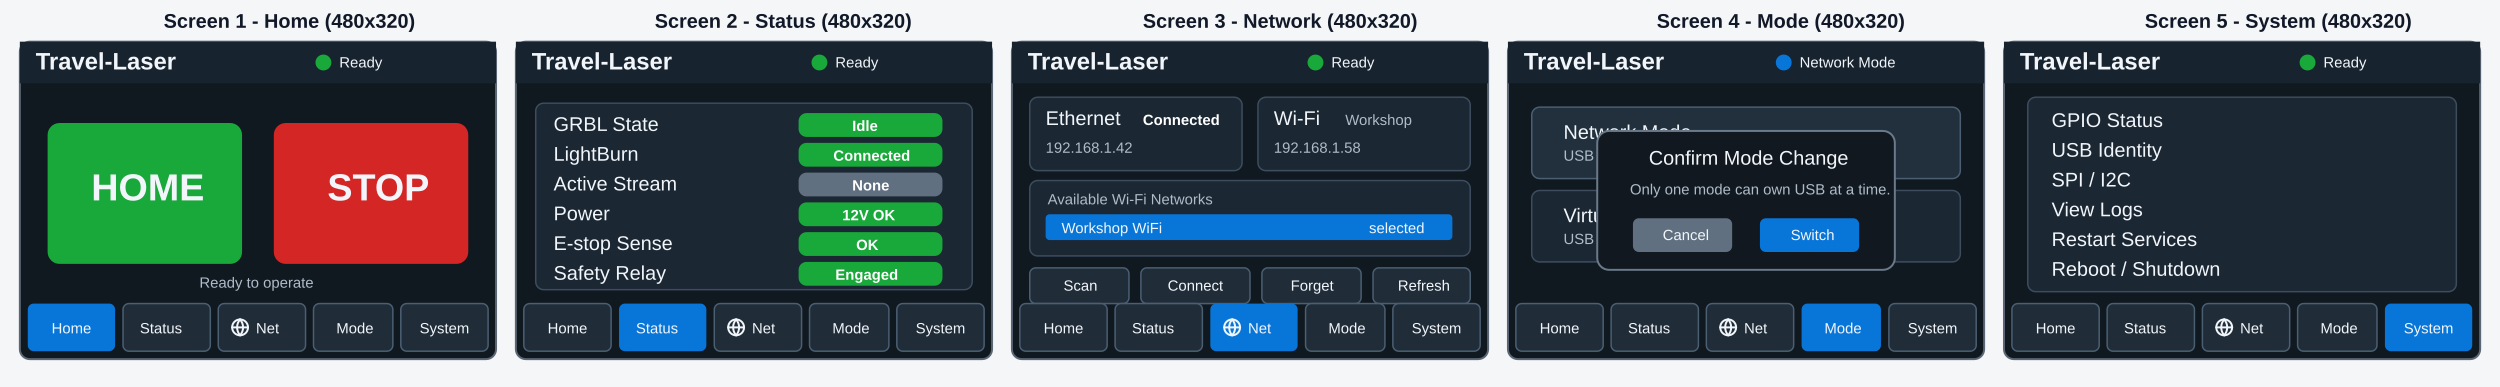
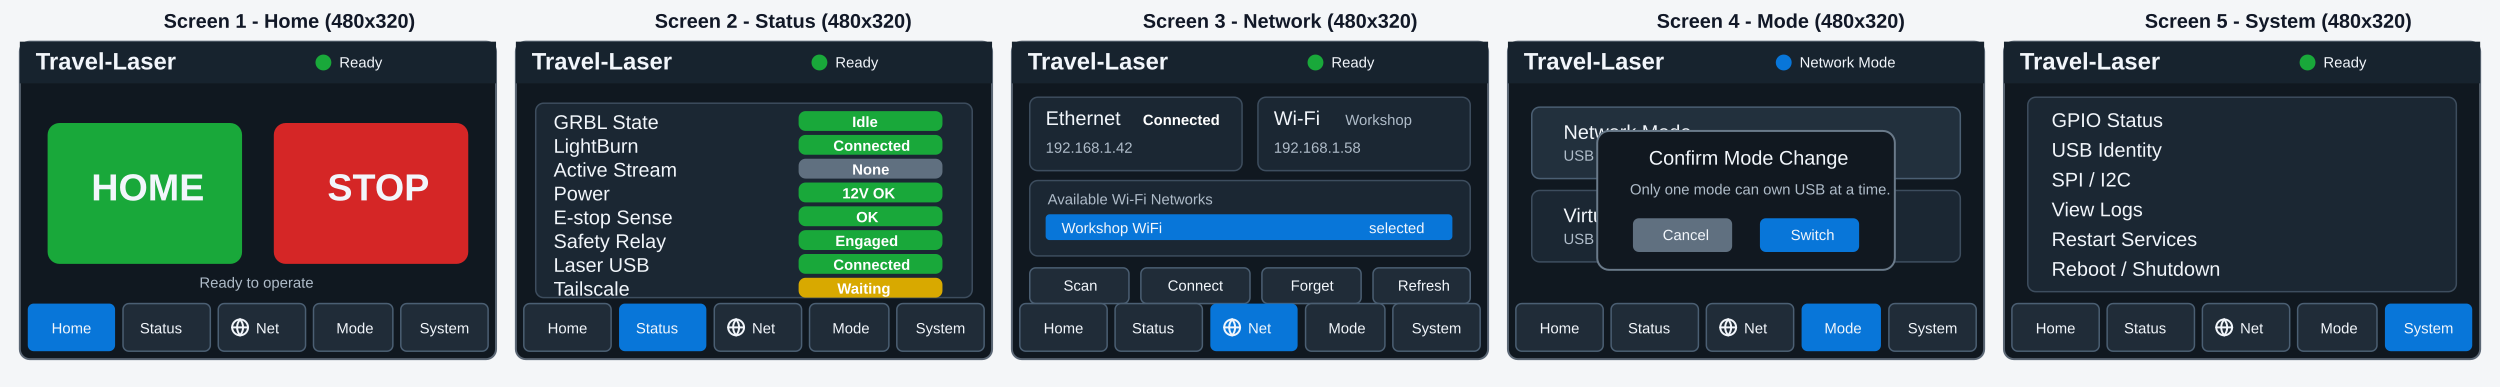
<svg xmlns="http://www.w3.org/2000/svg" width="2520" height="390" viewBox="0 0 2520 390">
  <defs>
    <style>
      .page { fill: #f4f6f8; }
      .screen { fill: #101820; stroke: #5b6775; stroke-width: 2; rx: 10; }
      .bar { fill: #17232e; }
      .panel { fill: #1b2733; stroke: #3d4d5e; stroke-width: 1.5; rx: 8; }
      .panel2 { fill: #22303d; stroke: #4b5f73; stroke-width: 1.5; rx: 8; }
      .blue { fill: #0876d9; }
      .green { fill: #19a83a; }
      .red { fill: #d52626; }
      .yellow { fill: #d8a900; }
      .gray { fill: #607080; }
      .darkBtn { fill: #202c38; stroke: #4b5f73; stroke-width: 1.5; rx: 6; }
      .text { font-family: Arial, Helvetica, sans-serif; fill: #f2f6fb; }
      .muted { font-family: Arial, Helvetica, sans-serif; fill: #afbcc9; }
      .label { font-family: Arial, Helvetica, sans-serif; fill: #111827; font-size: 20px; font-weight: 700; }
      .tiny { font-size: 13px; }
      .small { font-size: 15px; }
      .mid { font-size: 20px; }
      .big { font-size: 38px; font-weight: 700; }
      .title { font-size: 24px; font-weight: 700; }
      .pillText { font-family: Arial, Helvetica, sans-serif; fill: #ffffff; font-size: 15px; font-weight: 700; }
    </style>
    <g id="globeIcon" fill="none" stroke="#f2f6fb" stroke-width="2" stroke-linecap="round" stroke-linejoin="round">
      <circle cx="0" cy="0" r="8" />
      <path d="M-8 0H8" />
      <path d="M0 -8C2 -5.6 3 -3 3 0S2 5.6 0 8" />
      <path d="M0 -8C-2 -5.6 -3 -3 -3 0S-2 5.6 0 8" />
    </g>
  </defs>
  <rect class="page" width="2520" height="390" />
  <g transform="translate(20 42)">
    <rect class="screen" width="480" height="320" />
    <rect class="bar" width="480" height="42" />
    <text class="text title" x="16" y="28">Travel-Laser</text>
    <circle class="green" cx="306" cy="21" r="8" />
    <text class="text small" x="322" y="26">Ready</text>
    <rect class="green" x="28" y="82" width="196" height="142" rx="12" />
    <rect class="red" x="256" y="82" width="196" height="142" rx="12" />
    <text class="text big" x="72" y="160">HOME</text>
    <text class="text big" x="310" y="160">STOP</text>
    <text class="muted small" x="181" y="248">Ready to operate</text>
    <g transform="translate(8 264)">
      <rect class="blue" width="88" height="48" rx="6" />
      <text class="text small" x="24" y="30">Home</text>
      <rect class="darkBtn" x="96" width="88" height="48" />
      <text class="text small" x="113" y="30">Status</text>
      <rect class="darkBtn" x="192" width="88" height="48" />
      <use href="#globeIcon" x="214" y="24" />
      <text class="text small" x="230" y="30">Net</text>
      <rect class="darkBtn" x="288" width="80" height="48" />
      <text class="text small" x="311" y="30">Mode</text>
      <rect class="darkBtn" x="376" width="88" height="48" />
      <text class="text small" x="395" y="30">System</text>
    </g>
    <text class="label" x="145" y="-14">Screen 1 - Home (480x320)</text>
  </g>
  <g transform="translate(520 42)">
    <rect class="screen" width="480" height="320" />
    <rect class="bar" width="480" height="42" />
    <text class="text title" x="16" y="28">Travel-Laser</text>
    <circle class="green" cx="306" cy="21" r="8" />
    <text class="text small" x="322" y="26">Ready</text>
    <g transform="translate(20 62)">
-       <rect class="panel" width="440" height="188" />
+       <rect class="panel" width="440" height="196" />
      <g class="text mid">
-         <text x="18" y="28">GRBL State</text>
-         <text x="18" y="58">LightBurn</text>
-         <text x="18" y="88">Active Stream</text>
-         <text x="18" y="118">Power</text>
-         <text x="18" y="148">E-stop Sense</text>
-         <text x="18" y="178">Safety Relay</text>
+         <text x="18" y="26">GRBL State</text>
+         <text x="18" y="50">LightBurn</text>
+         <text x="18" y="74">Active Stream</text>
+         <text x="18" y="98">Power</text>
+         <text x="18" y="122">E-stop Sense</text>
+         <text x="18" y="146">Safety Relay</text>
+         <text x="18" y="170">Laser USB</text>
+         <text x="18" y="194">Tailscale</text>
      </g>
      <g>
-         <rect class="green" x="265" y="10" width="145" height="24" rx="8" />
-         <text class="pillText" x="319" y="28">Idle</text>
-         <rect class="green" x="265" y="40" width="145" height="24" rx="8" />
-         <text class="pillText" x="300" y="58">Connected</text>
-         <rect class="gray" x="265" y="70" width="145" height="24" rx="8" />
-         <text class="pillText" x="319" y="88">None</text>
-         <rect class="green" x="265" y="100" width="145" height="24" rx="8" />
-         <text class="pillText" x="309" y="118">12V OK</text>
-         <rect class="green" x="265" y="130" width="145" height="24" rx="8" />
-         <text class="pillText" x="323" y="148">OK</text>
-         <rect class="green" x="265" y="160" width="145" height="24" rx="8" />
-         <text class="pillText" x="302" y="178">Engaged</text>
+         <rect class="green" x="265" y="8" width="145" height="20" rx="7" />
+         <text class="pillText" x="319" y="24">Idle</text>
+         <rect class="green" x="265" y="32" width="145" height="20" rx="7" />
+         <text class="pillText" x="300" y="48">Connected</text>
+         <rect class="gray" x="265" y="56" width="145" height="20" rx="7" />
+         <text class="pillText" x="319" y="72">None</text>
+         <rect class="green" x="265" y="80" width="145" height="20" rx="7" />
+         <text class="pillText" x="309" y="96">12V OK</text>
+         <rect class="green" x="265" y="104" width="145" height="20" rx="7" />
+         <text class="pillText" x="323" y="120">OK</text>
+         <rect class="green" x="265" y="128" width="145" height="20" rx="7" />
+         <text class="pillText" x="302" y="144">Engaged</text>
+         <rect class="green" x="265" y="152" width="145" height="20" rx="7" />
+         <text class="pillText" x="300" y="168">Connected</text>
+         <rect class="yellow" x="265" y="176" width="145" height="20" rx="7" />
+         <text class="pillText" x="304" y="192">Waiting</text>
      </g>
    </g>
    <g transform="translate(8 264)">
      <rect class="darkBtn" width="88" height="48" />
      <text class="text small" x="24" y="30">Home</text>
      <rect class="blue" x="96" width="88" height="48" rx="6" />
      <text class="text small" x="113" y="30">Status</text>
      <rect class="darkBtn" x="192" width="88" height="48" />
      <use href="#globeIcon" x="214" y="24" />
      <text class="text small" x="230" y="30">Net</text>
      <rect class="darkBtn" x="288" width="80" height="48" />
      <text class="text small" x="311" y="30">Mode</text>
      <rect class="darkBtn" x="376" width="88" height="48" />
      <text class="text small" x="395" y="30">System</text>
    </g>
    <text class="label" x="140" y="-14">Screen 2 - Status (480x320)</text>
  </g>
  <g transform="translate(1020 42)">
    <rect class="screen" width="480" height="320" />
    <rect class="bar" width="480" height="42" />
    <text class="text title" x="16" y="28">Travel-Laser</text>
    <circle class="green" cx="306" cy="21" r="8" />
    <text class="text small" x="322" y="26">Ready</text>
    <rect class="panel" x="18" y="56" width="214" height="74" />
    <text class="text mid" x="34" y="84">Ethernet</text>
    <text class="pillText" x="132" y="84">Connected</text>
    <text class="muted small" x="34" y="112">192.168.1.42</text>
    <rect class="panel" x="248" y="56" width="214" height="74" />
    <text class="text mid" x="264" y="84">Wi-Fi</text>
    <text class="muted small" x="336" y="84">Workshop</text>
    <text class="muted small" x="264" y="112">192.168.1.58</text>
    <rect class="panel" x="18" y="140" width="444" height="76" />
    <text class="muted small" x="36" y="164">Available Wi-Fi Networks</text>
    <rect class="blue" x="34" y="174" width="410" height="26" rx="4" />
    <text class="text small" x="50" y="193">Workshop WiFi</text>
    <text class="text small" x="360" y="193">selected</text>
    <g transform="translate(18 228)">
      <rect class="darkBtn" width="100" height="36" />
      <text class="text small" x="34" y="23">Scan</text>
      <rect class="darkBtn" x="112" width="110" height="36" />
      <text class="text small" x="139" y="23">Connect</text>
      <rect class="darkBtn" x="234" width="100" height="36" />
      <text class="text small" x="263" y="23">Forget</text>
      <rect class="darkBtn" x="346" width="98" height="36" />
      <text class="text small" x="371" y="23">Refresh</text>
    </g>
    <g transform="translate(8 264)">
      <rect class="darkBtn" width="88" height="48" />
      <text class="text small" x="24" y="30">Home</text>
      <rect class="darkBtn" x="96" width="88" height="48" />
      <text class="text small" x="113" y="30">Status</text>
      <rect class="blue" x="192" width="88" height="48" rx="6" />
      <use href="#globeIcon" x="214" y="24" />
      <text class="text small" x="230" y="30">Net</text>
      <rect class="darkBtn" x="288" width="80" height="48" />
      <text class="text small" x="311" y="30">Mode</text>
      <rect class="darkBtn" x="376" width="88" height="48" />
      <text class="text small" x="395" y="30">System</text>
    </g>
    <text class="label" x="132" y="-14">Screen 3 - Network (480x320)</text>
  </g>
  <g transform="translate(1520 42)">
    <rect class="screen" width="480" height="320" />
    <rect class="bar" width="480" height="42" />
    <text class="text title" x="16" y="28">Travel-Laser</text>
    <circle class="blue" cx="278" cy="21" r="8" />
    <text class="text small" x="294" y="26">Network Mode</text>
    <rect class="panel2" x="24" y="66" width="432" height="72" />
    <text class="text mid" x="56" y="98">Network Mode</text>
    <text class="muted small" x="56" y="120">USB connected to Orange Pi</text>
    <rect class="panel" x="24" y="150" width="432" height="72" />
    <text class="text mid" x="56" y="182">VirtualHere Service Mode</text>
    <text class="muted small" x="56" y="204">USB shared over network</text>
    <rect x="90" y="90" width="300" height="140" rx="12" fill="#111820" stroke="#6a7a8a" stroke-width="2" />
    <text class="text mid" x="142" y="124">Confirm Mode Change</text>
    <text class="muted small" x="123" y="154">Only one mode can own USB at a time.</text>
    <rect class="gray" x="126" y="178" width="100" height="34" rx="6" />
    <text class="text small" x="156" y="200">Cancel</text>
    <rect class="blue" x="254" y="178" width="100" height="34" rx="6" />
    <text class="text small" x="285" y="200">Switch</text>
    <g transform="translate(8 264)">
      <rect class="darkBtn" width="88" height="48" />
      <text class="text small" x="24" y="30">Home</text>
      <rect class="darkBtn" x="96" width="88" height="48" />
      <text class="text small" x="113" y="30">Status</text>
      <rect class="darkBtn" x="192" width="88" height="48" />
      <use href="#globeIcon" x="214" y="24" />
      <text class="text small" x="230" y="30">Net</text>
      <rect class="blue" x="288" width="80" height="48" rx="6" />
      <text class="text small" x="311" y="30">Mode</text>
      <rect class="darkBtn" x="376" width="88" height="48" />
      <text class="text small" x="395" y="30">System</text>
    </g>
    <text class="label" x="150" y="-14">Screen 4 - Mode (480x320)</text>
  </g>
  <g transform="translate(2020 42)">
    <rect class="screen" width="480" height="320" />
    <rect class="bar" width="480" height="42" />
    <text class="text title" x="16" y="28">Travel-Laser</text>
    <circle class="green" cx="306" cy="21" r="8" />
    <text class="text small" x="322" y="26">Ready</text>
    <rect class="panel" x="24" y="56" width="432" height="196" />
    <g class="text mid">
      <text x="48" y="86">GPIO Status</text>
      <text x="48" y="116">USB Identity</text>
      <text x="48" y="146">SPI / I2C</text>
      <text x="48" y="176">View Logs</text>
      <text x="48" y="206">Restart Services</text>
      <text x="48" y="236">Reboot / Shutdown</text>
    </g>
    <g transform="translate(8 264)">
      <rect class="darkBtn" width="88" height="48" />
      <text class="text small" x="24" y="30">Home</text>
      <rect class="darkBtn" x="96" width="88" height="48" />
      <text class="text small" x="113" y="30">Status</text>
      <rect class="darkBtn" x="192" width="88" height="48" />
      <use href="#globeIcon" x="214" y="24" />
      <text class="text small" x="230" y="30">Net</text>
      <rect class="darkBtn" x="288" width="80" height="48" />
      <text class="text small" x="311" y="30">Mode</text>
      <rect class="blue" x="376" width="88" height="48" rx="6" />
      <text class="text small" x="395" y="30">System</text>
    </g>
    <text class="label" x="142" y="-14">Screen 5 - System (480x320)</text>
  </g>
</svg>
